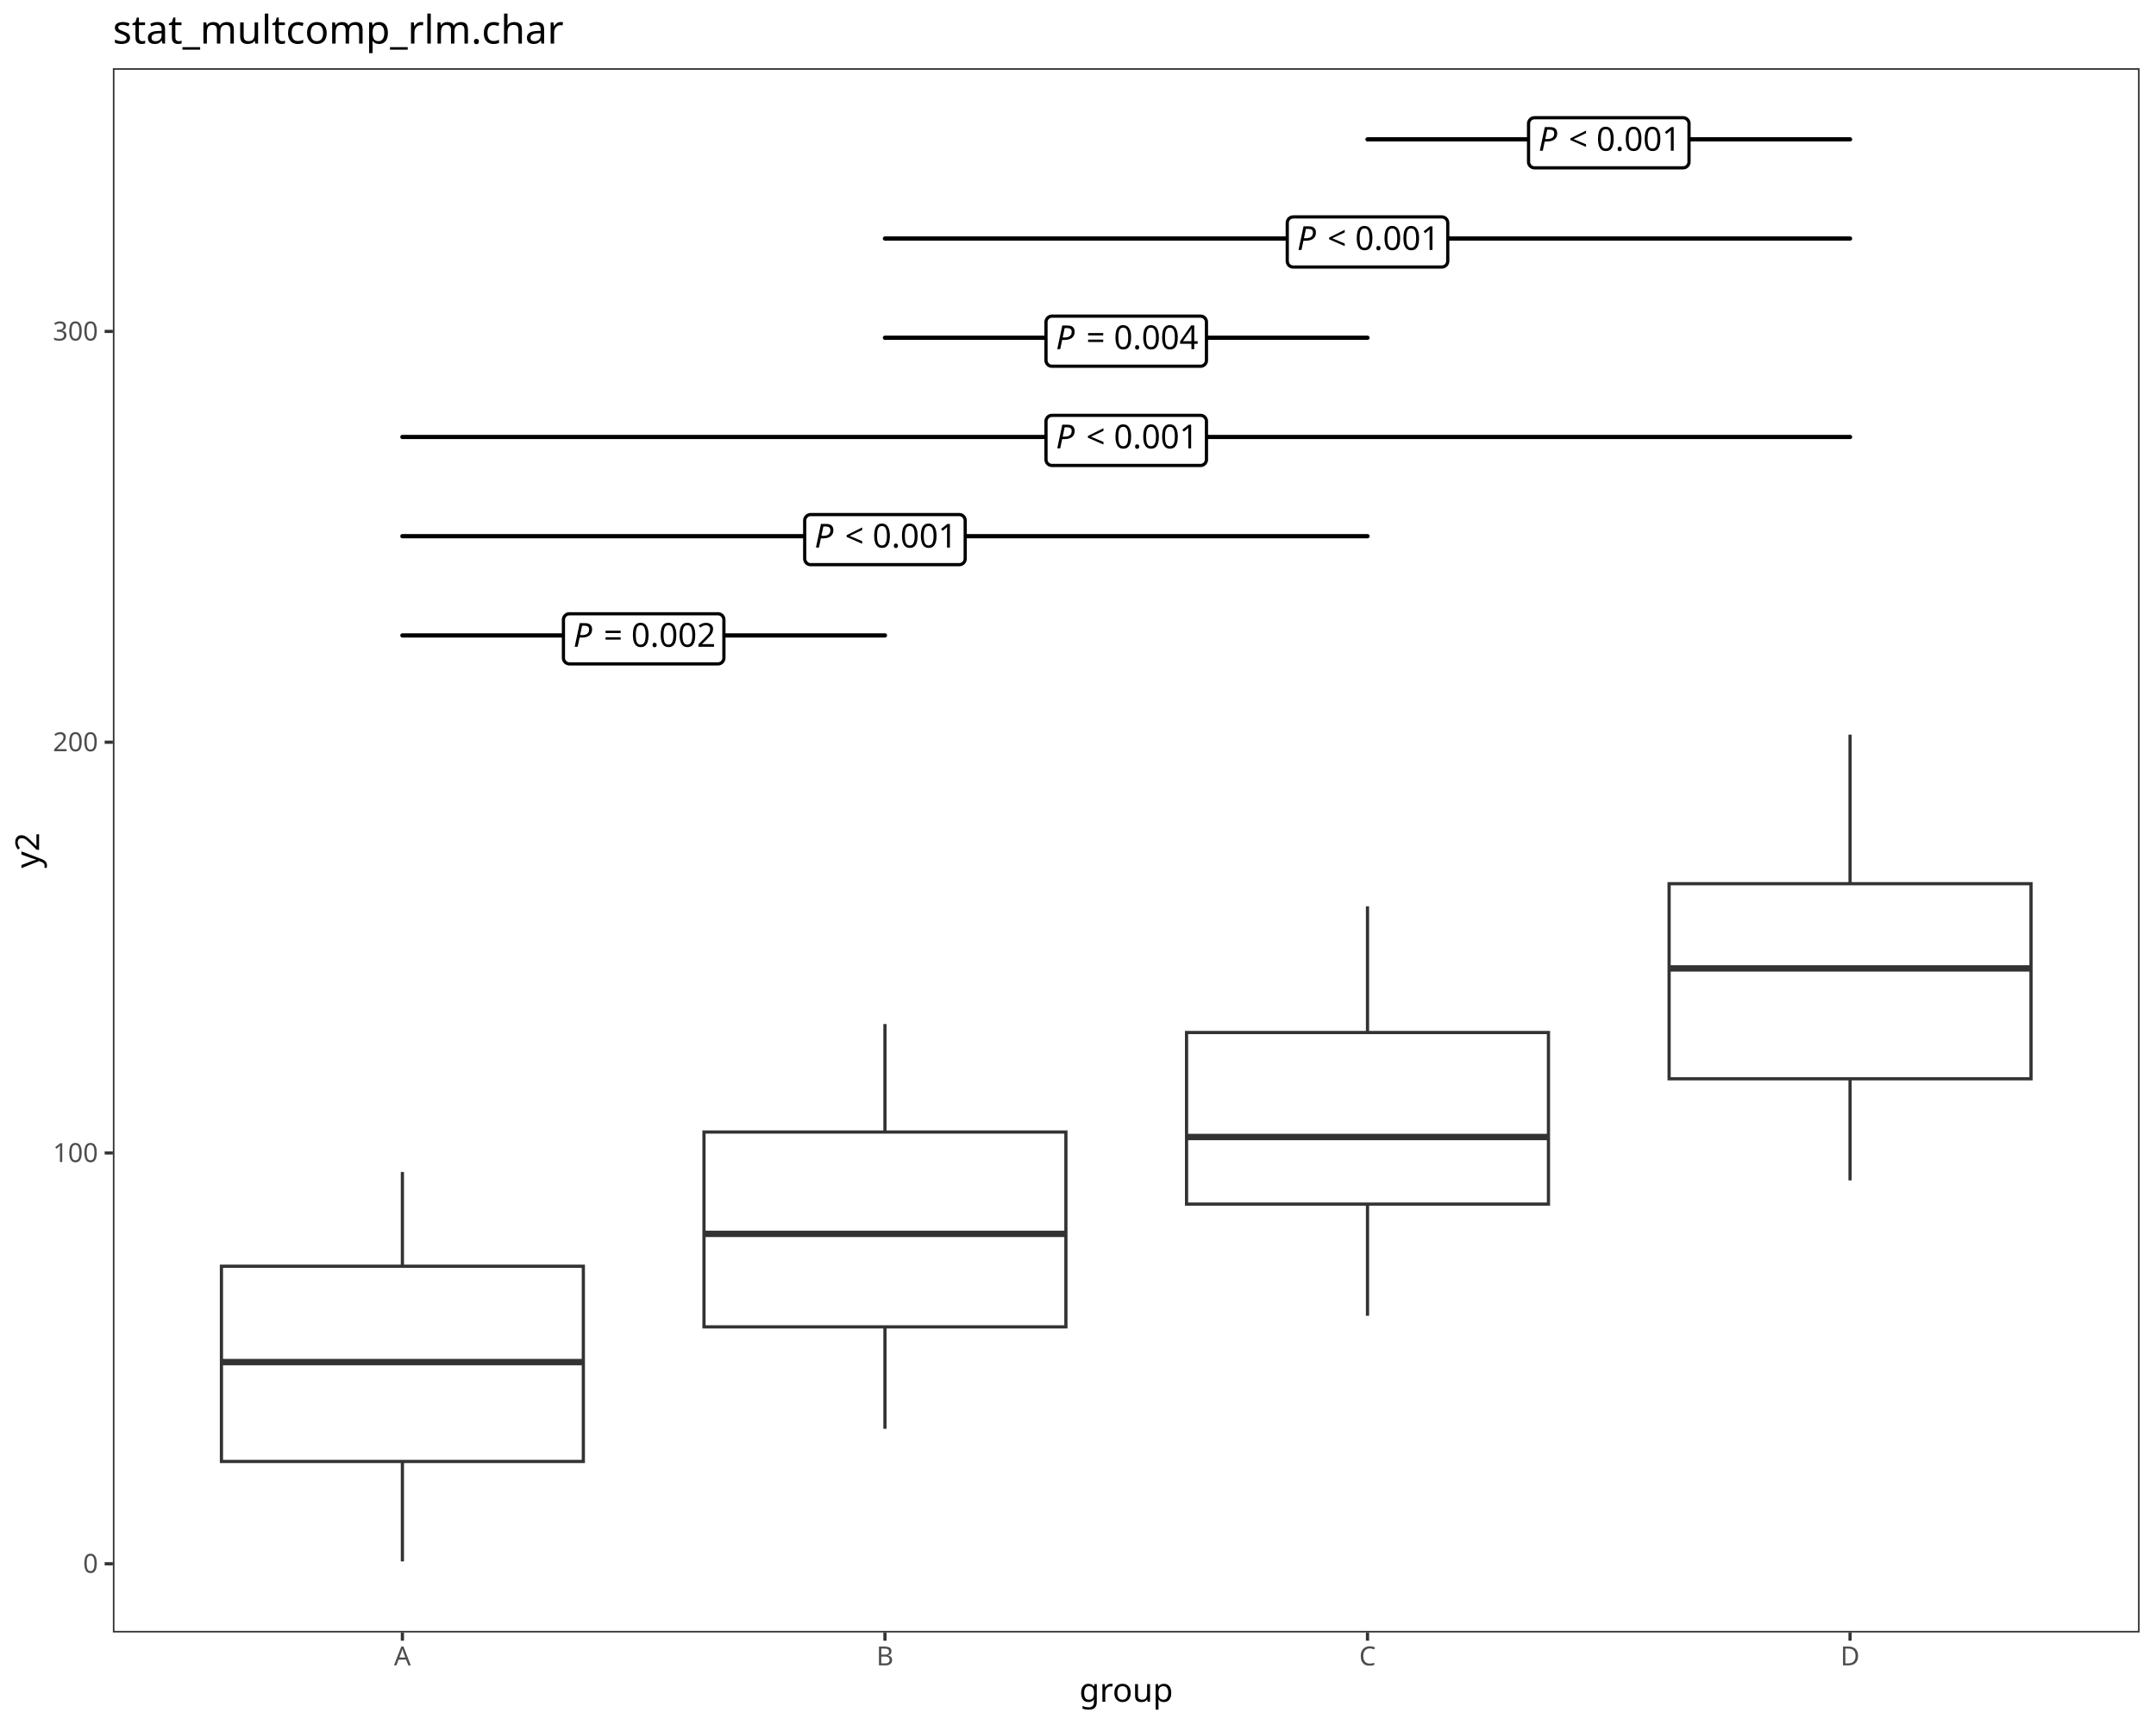
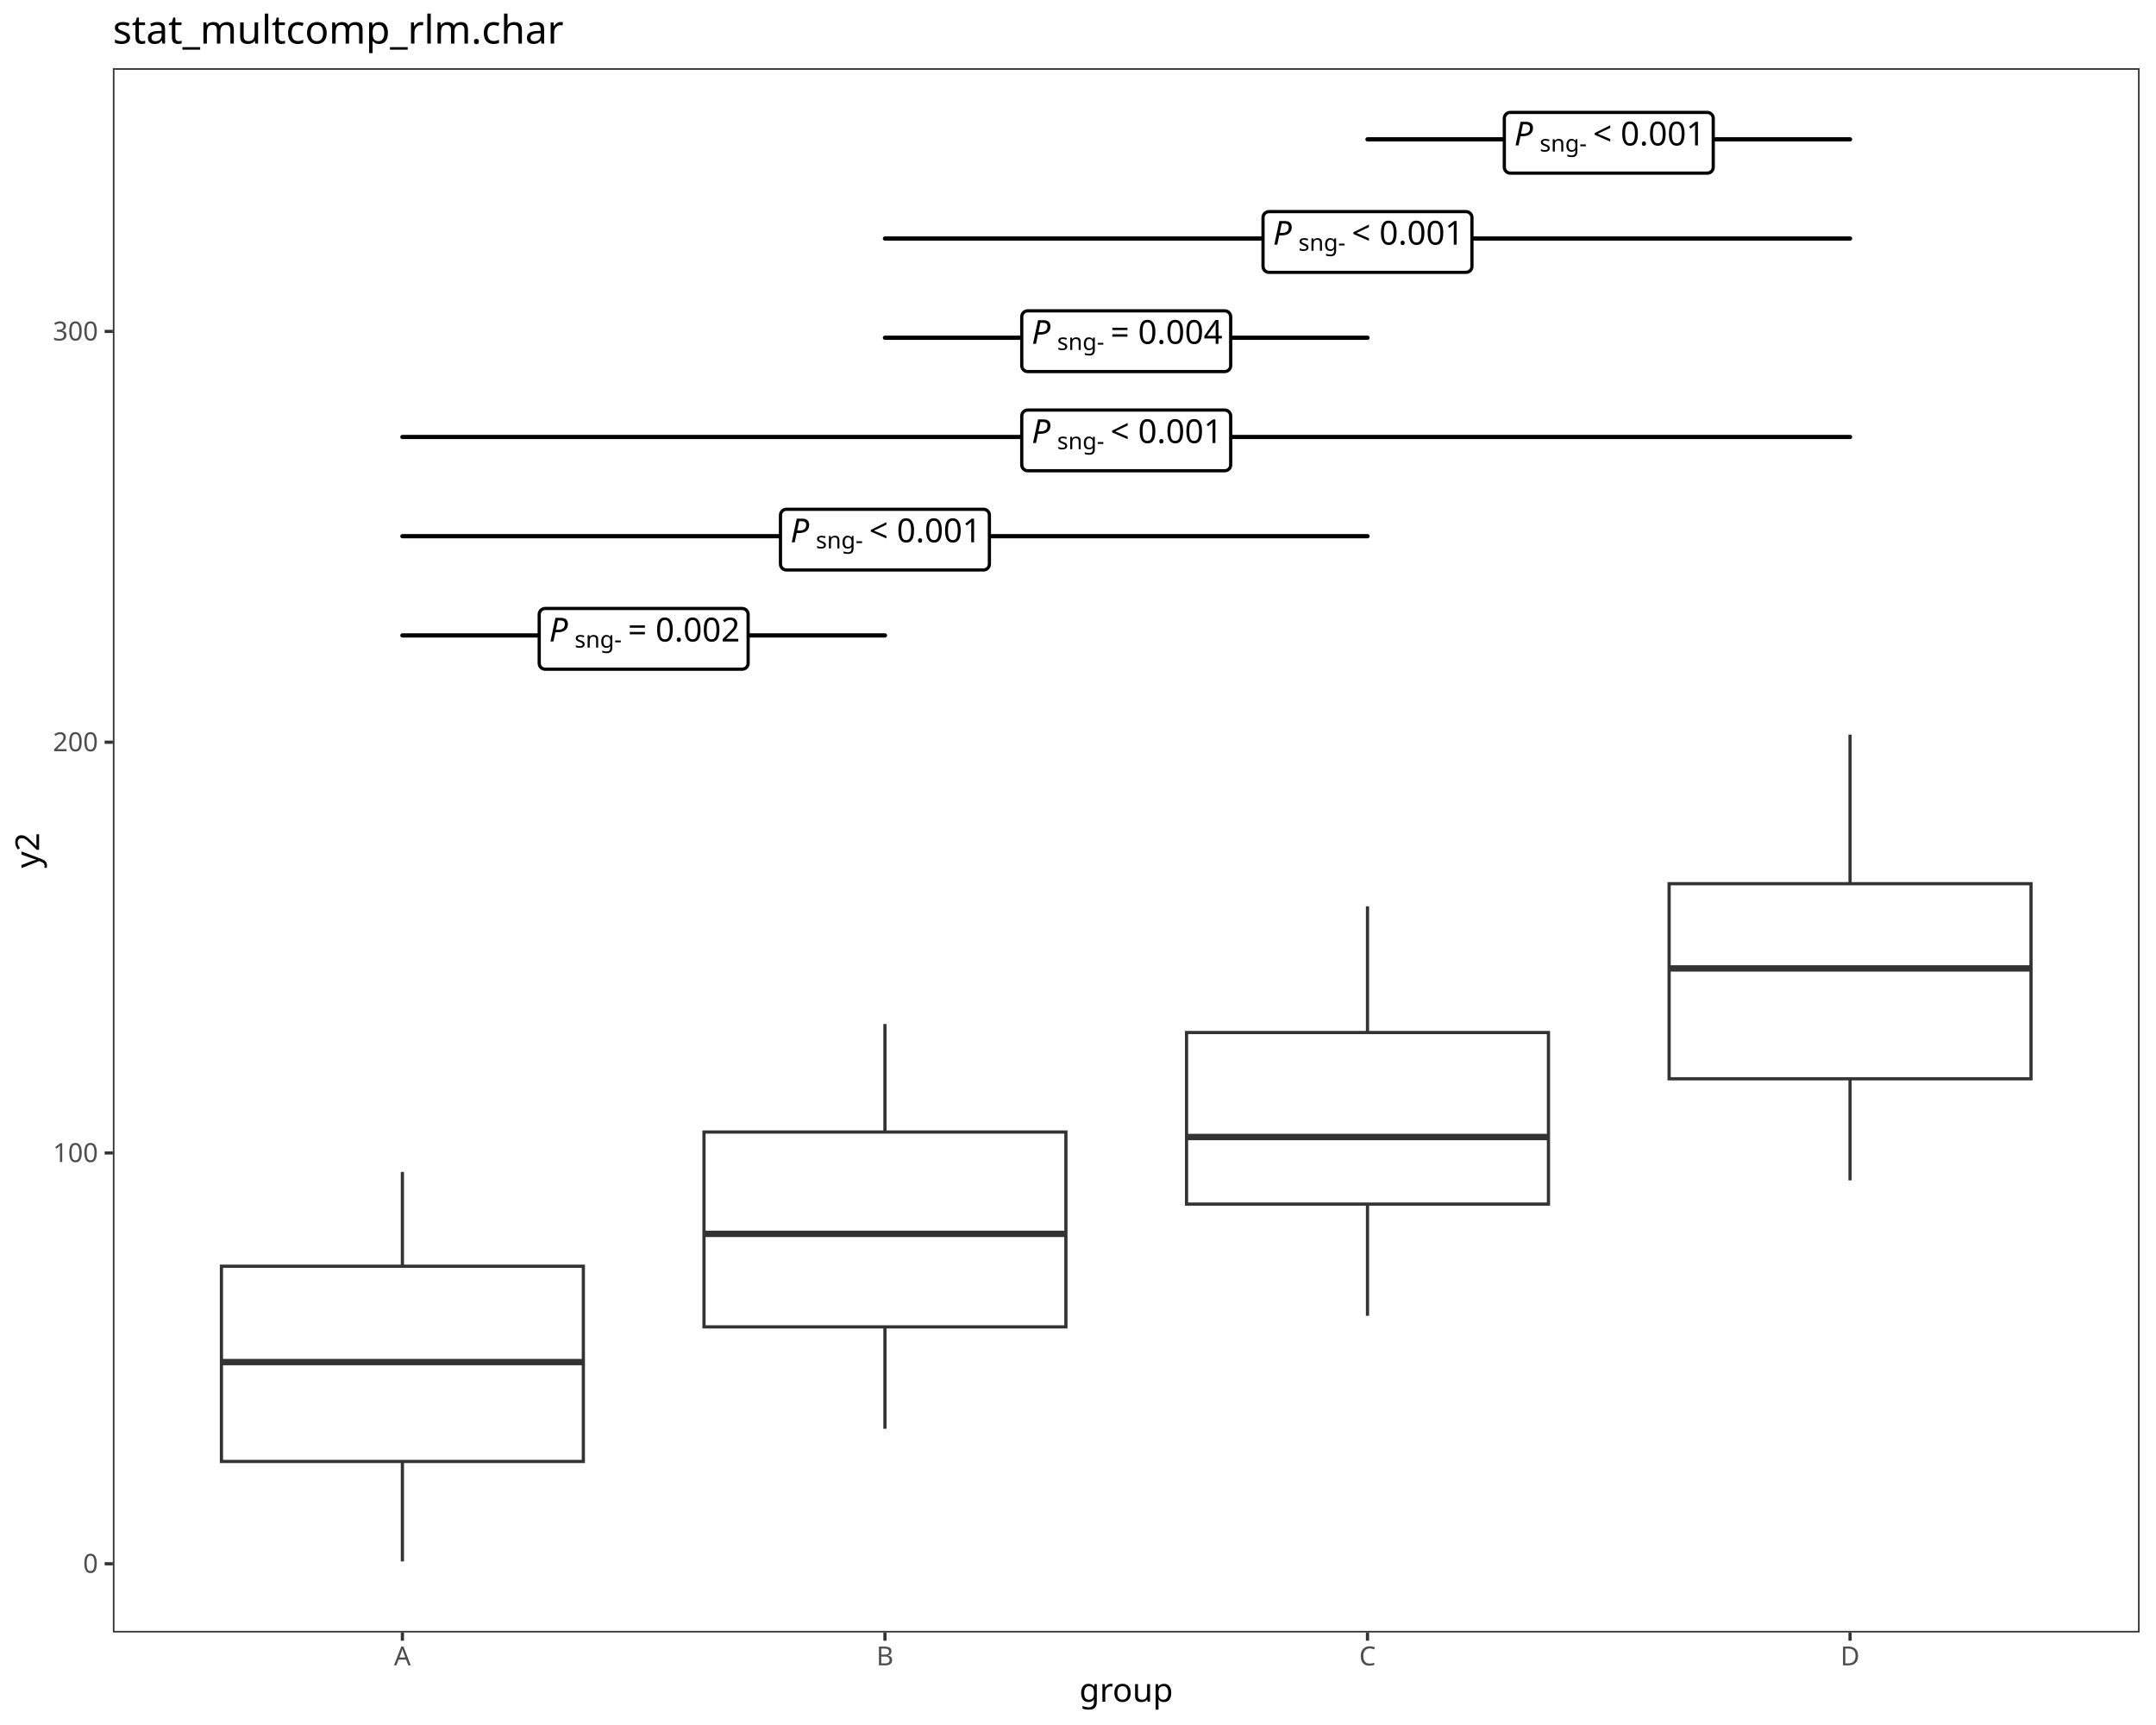
<svg xmlns="http://www.w3.org/2000/svg" class="svglite" data-engine-version="2.0" width="720.00pt" height="576.00pt" viewBox="0 0 720.00 576.00">
  <defs>
    <style type="text/css">
    .svglite line, .svglite polyline, .svglite polygon, .svglite path, .svglite rect, .svglite circle {
      fill: none;
      stroke: #000000;
      stroke-linecap: round;
      stroke-linejoin: round;
      stroke-miterlimit: 10.00;
    }
  </style>
  </defs>
  <rect width="100%" height="100%" style="stroke: none; fill: #FFFFFF;" />
  <defs>
    <clipPath id="cpMC4wMHw3MjAuMDB8MC4wMHw1NzYuMDA=">
      <rect x="0.00" y="0.00" width="720.00" height="576.00" />
    </clipPath>
  </defs>
  <g clip-path="url(#cpMC4wMHw3MjAuMDB8MC4wMHw1NzYuMDA=)">
    <rect x="0.00" y="0.00" width="720.00" height="576.00" style="stroke-width: 1.07; stroke: #FFFFFF; fill: #FFFFFF;" />
  </g>
  <defs>
    <clipPath id="cpMzcuNjl8NzE0LjUyfDIyLjc4fDU0NS4xMQ==">
      <rect x="37.69" y="22.78" width="676.83" height="522.33" />
    </clipPath>
  </defs>
  <g clip-path="url(#cpMzcuNjl8NzE0LjUyfDIyLjc4fDU0NS4xMQ==)">
    <rect x="37.69" y="22.78" width="676.83" height="522.33" style="stroke-width: 1.07; stroke: none; fill: #FFFFFF;" />
    <line x1="134.38" y1="422.81" x2="134.38" y2="391.33" style="stroke-width: 1.07; stroke: #333333; stroke-linecap: butt;" />
    <line x1="134.38" y1="488.00" x2="134.38" y2="521.37" style="stroke-width: 1.07; stroke: #333333; stroke-linecap: butt;" />
    <polygon points="73.95,422.81 73.95,488.00 194.81,488.00 194.81,422.81 73.95,422.81 " style="stroke-width: 1.07; stroke: #333333; stroke-linecap: butt; stroke-linejoin: miter; fill: #FFFFFF;" />
    <line x1="73.95" y1="454.82" x2="194.81" y2="454.82" style="stroke-width: 2.13; stroke: #333333; stroke-linecap: butt; stroke-linejoin: miter;" />
    <line x1="295.53" y1="378.00" x2="295.53" y2="341.94" style="stroke-width: 1.07; stroke: #333333; stroke-linecap: butt;" />
    <line x1="295.53" y1="443.06" x2="295.53" y2="477.08" style="stroke-width: 1.07; stroke: #333333; stroke-linecap: butt;" />
    <polygon points="235.10,378.00 235.10,443.06 355.96,443.06 355.96,378.00 235.10,378.00 " style="stroke-width: 1.07; stroke: #333333; stroke-linecap: butt; stroke-linejoin: miter; fill: #FFFFFF;" />
    <line x1="235.10" y1="412.00" x2="355.96" y2="412.00" style="stroke-width: 2.13; stroke: #333333; stroke-linecap: butt; stroke-linejoin: miter;" />
    <line x1="456.68" y1="344.77" x2="456.68" y2="302.63" style="stroke-width: 1.07; stroke: #333333; stroke-linecap: butt;" />
    <line x1="456.68" y1="402.06" x2="456.68" y2="439.35" style="stroke-width: 1.07; stroke: #333333; stroke-linecap: butt;" />
    <polygon points="396.25,344.77 396.25,402.06 517.11,402.06 517.11,344.77 396.25,344.77 " style="stroke-width: 1.07; stroke: #333333; stroke-linecap: butt; stroke-linejoin: miter; fill: #FFFFFF;" />
    <line x1="396.25" y1="379.66" x2="517.11" y2="379.66" style="stroke-width: 2.13; stroke: #333333; stroke-linecap: butt; stroke-linejoin: miter;" />
    <line x1="617.83" y1="295.08" x2="617.83" y2="245.30" style="stroke-width: 1.07; stroke: #333333; stroke-linecap: butt;" />
    <line x1="617.83" y1="360.22" x2="617.83" y2="394.15" style="stroke-width: 1.07; stroke: #333333; stroke-linecap: butt;" />
    <polygon points="557.40,295.08 557.40,360.22 678.26,360.22 678.26,295.08 557.40,295.08 " style="stroke-width: 1.07; stroke: #333333; stroke-linecap: butt; stroke-linejoin: miter; fill: #FFFFFF;" />
    <line x1="557.40" y1="323.37" x2="678.26" y2="323.37" style="stroke-width: 2.13; stroke: #333333; stroke-linecap: butt; stroke-linejoin: miter;" />
    <line x1="134.38" y1="212.17" x2="295.53" y2="212.17" style="stroke-width: 1.42;" />
-     <polygon points="190.14,221.68 239.76,221.68 239.68,221.68 240.00,221.67 240.32,221.60 240.62,221.49 240.89,221.33 241.14,221.13 241.35,220.89 241.52,220.62 241.65,220.32 241.72,220.01 241.75,219.69 241.75,219.69 241.75,206.94 241.75,206.94 241.72,206.62 241.65,206.31 241.52,206.01 241.35,205.74 241.14,205.50 240.89,205.30 240.62,205.14 240.32,205.03 240.00,204.96 239.76,204.95 190.14,204.95 190.38,204.96 190.06,204.95 189.75,204.99 189.44,205.08 189.15,205.22 188.89,205.40 188.66,205.62 188.46,205.87 188.32,206.16 188.21,206.46 188.16,206.78 188.16,206.94 188.16,219.69 188.16,219.53 188.16,219.85 188.21,220.17 188.32,220.47 188.46,220.76 188.66,221.01 188.89,221.23 189.15,221.41 189.44,221.55 189.75,221.64 190.06,221.68 " style="stroke-width: 1.07; fill: #FFFFFF;" />
-     <text x="191.47" y="215.97" style="font-size: 11.04px; font-style: italic; font-family: sans;" textLength="7.37px" lengthAdjust="spacingAndGlyphs">P</text>
-     <text x="198.83" y="215.97" style="font-size: 11.04px; font-family: sans;" textLength="2.76px" lengthAdjust="spacingAndGlyphs"> </text>
-     <text x="201.60" y="215.97" style="font-size: 11.04px; font-family: sans;" textLength="6.45px" lengthAdjust="spacingAndGlyphs">=</text>
-     <text x="208.05" y="215.97" style="font-size: 11.04px; font-family: sans;" textLength="2.76px" lengthAdjust="spacingAndGlyphs"> </text>
-     <text x="210.81" y="215.97" style="font-size: 11.04px; font-family: sans;" textLength="27.63px" lengthAdjust="spacingAndGlyphs">0.002</text>
+     <polygon points="182.06,223.45 247.85,223.45 247.77,223.45 248.09,223.44 248.40,223.37 248.70,223.26 248.98,223.10 249.23,222.90 249.44,222.66 249.61,222.39 249.74,222.09 249.81,221.78 249.84,221.46 249.84,221.46 249.84,205.17 249.84,205.17 249.81,204.85 249.74,204.54 249.61,204.24 249.44,203.97 249.23,203.73 248.98,203.53 248.70,203.37 248.40,203.26 248.09,203.19 247.85,203.18 182.06,203.18 182.30,203.19 181.98,203.18 181.66,203.22 181.35,203.31 181.06,203.45 180.80,203.63 180.57,203.85 180.38,204.10 180.23,204.39 180.13,204.69 180.08,205.01 180.07,205.17 180.07,221.46 180.08,221.30 180.08,221.62 180.13,221.94 180.23,222.24 180.38,222.53 180.57,222.78 180.80,223.00 181.06,223.19 181.35,223.32 181.66,223.41 181.98,223.45 " style="stroke-width: 1.07; fill: #FFFFFF;" />
+     <text x="183.38" y="214.20" style="font-size: 11.04px; font-style: italic; font-family: sans;" textLength="7.37px" lengthAdjust="spacingAndGlyphs">P</text>
+     <text x="191.89" y="216.24" style="font-size: 7.73px; font-family: sans;" textLength="15.04px" lengthAdjust="spacingAndGlyphs">sng-</text>
+     <text x="206.92" y="214.20" style="font-size: 11.04px; font-family: sans;" textLength="2.76px" lengthAdjust="spacingAndGlyphs"> </text>
+     <text x="209.69" y="214.20" style="font-size: 11.04px; font-family: sans;" textLength="6.45px" lengthAdjust="spacingAndGlyphs">=</text>
+     <text x="216.14" y="214.20" style="font-size: 11.04px; font-family: sans;" textLength="2.76px" lengthAdjust="spacingAndGlyphs"> </text>
+     <text x="218.90" y="214.20" style="font-size: 11.04px; font-family: sans;" textLength="27.63px" lengthAdjust="spacingAndGlyphs">0.002</text>
    <line x1="134.38" y1="179.04" x2="456.68" y2="179.04" style="stroke-width: 1.42;" />
-     <polygon points="270.72,188.55 320.34,188.55 320.26,188.55 320.58,188.54 320.89,188.47 321.19,188.36 321.47,188.20 321.72,188.00 321.93,187.76 322.10,187.49 322.22,187.19 322.30,186.88 322.33,186.57 322.33,186.57 322.33,173.81 322.33,173.81 322.30,173.49 322.22,173.18 322.10,172.88 321.93,172.61 321.72,172.37 321.47,172.17 321.19,172.01 320.89,171.90 320.58,171.83 320.34,171.82 270.72,171.82 270.96,171.83 270.64,171.82 270.32,171.86 270.01,171.95 269.73,172.09 269.46,172.27 269.23,172.49 269.04,172.75 268.89,173.03 268.79,173.33 268.74,173.65 268.73,173.81 268.73,186.57 268.74,186.41 268.74,186.72 268.79,187.04 268.89,187.34 269.04,187.63 269.23,187.88 269.46,188.10 269.73,188.29 270.01,188.42 270.32,188.51 270.64,188.55 " style="stroke-width: 1.07; fill: #FFFFFF;" />
-     <text x="272.04" y="182.84" style="font-size: 11.04px; font-style: italic; font-family: sans;" textLength="7.37px" lengthAdjust="spacingAndGlyphs">P</text>
-     <text x="279.41" y="182.84" style="font-size: 11.04px; font-family: sans;" textLength="2.76px" lengthAdjust="spacingAndGlyphs"> </text>
-     <text x="282.17" y="182.84" style="font-size: 11.04px; font-family: sans;" textLength="6.45px" lengthAdjust="spacingAndGlyphs">&lt;</text>
-     <text x="288.62" y="182.84" style="font-size: 11.04px; font-family: sans;" textLength="2.76px" lengthAdjust="spacingAndGlyphs"> </text>
-     <text x="291.39" y="182.84" style="font-size: 11.04px; font-family: sans;" textLength="27.63px" lengthAdjust="spacingAndGlyphs">0.001</text>
+     <polygon points="262.63,190.32 328.43,190.32 328.35,190.32 328.67,190.31 328.98,190.24 329.28,190.13 329.56,189.97 329.80,189.77 330.02,189.53 330.19,189.26 330.31,188.96 330.39,188.65 330.41,188.34 330.41,188.34 330.41,172.04 330.41,172.04 330.39,171.72 330.31,171.41 330.19,171.11 330.02,170.84 329.80,170.60 329.56,170.40 329.28,170.24 328.98,170.13 328.67,170.06 328.43,170.05 262.63,170.05 262.87,170.06 262.55,170.05 262.23,170.09 261.93,170.18 261.64,170.32 261.37,170.50 261.14,170.72 260.95,170.98 260.80,171.26 260.70,171.56 260.65,171.88 260.64,172.04 260.64,188.34 260.65,188.18 260.65,188.50 260.70,188.81 260.80,189.11 260.95,189.40 261.14,189.65 261.37,189.87 261.64,190.06 261.93,190.19 262.23,190.28 262.55,190.32 " style="stroke-width: 1.07; fill: #FFFFFF;" />
+     <text x="263.96" y="181.07" style="font-size: 11.04px; font-style: italic; font-family: sans;" textLength="7.37px" lengthAdjust="spacingAndGlyphs">P</text>
+     <text x="272.46" y="183.11" style="font-size: 7.73px; font-family: sans;" textLength="15.04px" lengthAdjust="spacingAndGlyphs">sng-</text>
+     <text x="287.50" y="181.07" style="font-size: 11.04px; font-family: sans;" textLength="2.76px" lengthAdjust="spacingAndGlyphs"> </text>
+     <text x="290.26" y="181.07" style="font-size: 11.04px; font-family: sans;" textLength="6.45px" lengthAdjust="spacingAndGlyphs">&lt;</text>
+     <text x="296.71" y="181.07" style="font-size: 11.04px; font-family: sans;" textLength="2.76px" lengthAdjust="spacingAndGlyphs"> </text>
+     <text x="299.47" y="181.07" style="font-size: 11.04px; font-family: sans;" textLength="27.63px" lengthAdjust="spacingAndGlyphs">0.001</text>
    <line x1="134.38" y1="145.91" x2="617.83" y2="145.91" style="stroke-width: 1.42;" />
-     <polygon points="351.29,155.42 400.91,155.42 400.83,155.42 401.15,155.41 401.47,155.35 401.77,155.23 402.04,155.07 402.29,154.87 402.50,154.63 402.67,154.36 402.80,154.07 402.88,153.76 402.90,153.44 402.90,153.44 402.90,140.68 402.90,140.68 402.88,140.36 402.80,140.05 402.67,139.76 402.50,139.49 402.29,139.25 402.04,139.04 401.77,138.88 401.47,138.77 401.15,138.71 400.91,138.69 351.29,138.69 351.53,138.71 351.21,138.69 350.90,138.73 350.59,138.82 350.30,138.96 350.04,139.14 349.81,139.36 349.62,139.62 349.47,139.90 349.37,140.20 349.31,140.52 349.31,140.68 349.31,153.44 349.31,153.28 349.31,153.60 349.37,153.91 349.47,154.22 349.62,154.50 349.81,154.75 350.04,154.98 350.30,155.16 350.59,155.29 350.90,155.38 351.21,155.42 " style="stroke-width: 1.07; fill: #FFFFFF;" />
-     <text x="352.62" y="149.71" style="font-size: 11.04px; font-style: italic; font-family: sans;" textLength="7.37px" lengthAdjust="spacingAndGlyphs">P</text>
-     <text x="359.99" y="149.71" style="font-size: 11.04px; font-family: sans;" textLength="2.76px" lengthAdjust="spacingAndGlyphs"> </text>
-     <text x="362.75" y="149.71" style="font-size: 11.04px; font-family: sans;" textLength="6.45px" lengthAdjust="spacingAndGlyphs">&lt;</text>
-     <text x="369.20" y="149.71" style="font-size: 11.04px; font-family: sans;" textLength="2.76px" lengthAdjust="spacingAndGlyphs"> </text>
-     <text x="371.96" y="149.71" style="font-size: 11.04px; font-family: sans;" textLength="27.63px" lengthAdjust="spacingAndGlyphs">0.001</text>
+     <polygon points="343.21,157.19 409.00,157.19 408.92,157.19 409.24,157.18 409.55,157.12 409.85,157.00 410.13,156.84 410.38,156.64 410.59,156.40 410.76,156.13 410.89,155.84 410.96,155.53 410.99,155.21 410.99,155.21 410.99,138.91 410.99,138.91 410.96,138.59 410.89,138.28 410.76,137.99 410.59,137.71 410.38,137.48 410.13,137.27 409.85,137.11 409.55,137.00 409.24,136.94 409.00,136.92 343.21,136.92 343.45,136.94 343.13,136.92 342.81,136.96 342.50,137.05 342.21,137.19 341.95,137.37 341.72,137.59 341.53,137.85 341.38,138.13 341.28,138.43 341.23,138.75 341.22,138.91 341.22,155.21 341.23,155.05 341.23,155.37 341.28,155.68 341.38,155.99 341.53,156.27 341.72,156.52 341.95,156.75 342.21,156.93 342.50,157.06 342.81,157.15 343.13,157.19 " style="stroke-width: 1.07; fill: #FFFFFF;" />
+     <text x="344.53" y="147.94" style="font-size: 11.04px; font-style: italic; font-family: sans;" textLength="7.37px" lengthAdjust="spacingAndGlyphs">P</text>
+     <text x="353.04" y="149.99" style="font-size: 7.73px; font-family: sans;" textLength="15.04px" lengthAdjust="spacingAndGlyphs">sng-</text>
+     <text x="368.07" y="147.94" style="font-size: 11.04px; font-family: sans;" textLength="2.76px" lengthAdjust="spacingAndGlyphs"> </text>
+     <text x="370.84" y="147.94" style="font-size: 11.04px; font-family: sans;" textLength="6.45px" lengthAdjust="spacingAndGlyphs">&lt;</text>
+     <text x="377.29" y="147.94" style="font-size: 11.04px; font-family: sans;" textLength="2.76px" lengthAdjust="spacingAndGlyphs"> </text>
+     <text x="380.05" y="147.94" style="font-size: 11.04px; font-family: sans;" textLength="27.63px" lengthAdjust="spacingAndGlyphs">0.001</text>
    <line x1="295.53" y1="112.78" x2="456.68" y2="112.78" style="stroke-width: 1.42;" />
-     <polygon points="351.29,122.29 400.91,122.29 400.83,122.29 401.15,122.28 401.47,122.22 401.77,122.10 402.04,121.94 402.29,121.74 402.50,121.50 402.67,121.23 402.80,120.94 402.88,120.63 402.90,120.31 402.90,120.31 402.90,107.55 402.90,107.55 402.88,107.23 402.80,106.92 402.67,106.63 402.50,106.36 402.29,106.12 402.04,105.91 401.77,105.75 401.47,105.64 401.15,105.58 400.91,105.56 351.29,105.56 351.53,105.58 351.21,105.56 350.90,105.60 350.59,105.69 350.30,105.83 350.04,106.01 349.81,106.23 349.62,106.49 349.47,106.77 349.37,107.07 349.31,107.39 349.31,107.55 349.31,120.31 349.31,120.15 349.31,120.47 349.37,120.78 349.47,121.09 349.62,121.37 349.81,121.63 350.04,121.85 350.30,122.03 350.59,122.17 350.90,122.25 351.21,122.29 " style="stroke-width: 1.07; fill: #FFFFFF;" />
-     <text x="352.62" y="116.59" style="font-size: 11.04px; font-style: italic; font-family: sans;" textLength="7.37px" lengthAdjust="spacingAndGlyphs">P</text>
-     <text x="359.99" y="116.59" style="font-size: 11.04px; font-family: sans;" textLength="2.76px" lengthAdjust="spacingAndGlyphs"> </text>
-     <text x="362.75" y="116.59" style="font-size: 11.04px; font-family: sans;" textLength="6.45px" lengthAdjust="spacingAndGlyphs">=</text>
-     <text x="369.20" y="116.59" style="font-size: 11.04px; font-family: sans;" textLength="2.76px" lengthAdjust="spacingAndGlyphs"> </text>
-     <text x="371.96" y="116.59" style="font-size: 11.04px; font-family: sans;" textLength="27.63px" lengthAdjust="spacingAndGlyphs">0.004</text>
+     <polygon points="343.21,124.07 409.00,124.07 408.92,124.06 409.24,124.05 409.55,123.99 409.85,123.87 410.13,123.71 410.38,123.51 410.59,123.27 410.76,123.00 410.89,122.71 410.96,122.40 410.99,122.08 410.99,122.08 410.99,105.78 410.99,105.78 410.96,105.46 410.89,105.15 410.76,104.86 410.59,104.59 410.38,104.35 410.13,104.14 409.85,103.98 409.55,103.87 409.24,103.81 409.00,103.79 343.21,103.79 343.45,103.81 343.13,103.79 342.81,103.83 342.50,103.92 342.21,104.06 341.95,104.24 341.72,104.46 341.53,104.72 341.38,105.00 341.28,105.30 341.23,105.62 341.22,105.78 341.22,122.08 341.23,121.92 341.23,122.24 341.28,122.55 341.38,122.86 341.53,123.14 341.72,123.40 341.95,123.62 342.21,123.80 342.50,123.94 342.81,124.03 343.13,124.06 " style="stroke-width: 1.07; fill: #FFFFFF;" />
+     <text x="344.53" y="114.81" style="font-size: 11.04px; font-style: italic; font-family: sans;" textLength="7.37px" lengthAdjust="spacingAndGlyphs">P</text>
+     <text x="353.04" y="116.86" style="font-size: 7.73px; font-family: sans;" textLength="15.04px" lengthAdjust="spacingAndGlyphs">sng-</text>
+     <text x="368.07" y="114.81" style="font-size: 11.04px; font-family: sans;" textLength="2.76px" lengthAdjust="spacingAndGlyphs"> </text>
+     <text x="370.84" y="114.81" style="font-size: 11.04px; font-family: sans;" textLength="6.45px" lengthAdjust="spacingAndGlyphs">=</text>
+     <text x="377.29" y="114.81" style="font-size: 11.04px; font-family: sans;" textLength="2.76px" lengthAdjust="spacingAndGlyphs"> </text>
+     <text x="380.05" y="114.81" style="font-size: 11.04px; font-family: sans;" textLength="27.63px" lengthAdjust="spacingAndGlyphs">0.004</text>
    <line x1="295.53" y1="79.65" x2="617.83" y2="79.65" style="stroke-width: 1.42;" />
-     <polygon points="431.87,89.17 481.49,89.17 481.41,89.16 481.73,89.15 482.04,89.09 482.34,88.97 482.62,88.81 482.87,88.61 483.08,88.37 483.25,88.10 483.37,87.81 483.45,87.50 483.48,87.18 483.48,87.18 483.48,74.42 483.48,74.42 483.45,74.10 483.37,73.79 483.25,73.50 483.08,73.23 482.87,72.99 482.62,72.79 482.34,72.63 482.04,72.51 481.73,72.45 481.49,72.43 431.87,72.43 432.11,72.45 431.79,72.44 431.47,72.47 431.17,72.56 430.88,72.70 430.61,72.88 430.38,73.10 430.19,73.36 430.04,73.64 429.94,73.95 429.89,74.26 429.88,74.42 429.88,87.18 429.89,87.02 429.89,87.34 429.94,87.65 430.04,87.96 430.19,88.24 430.38,88.50 430.61,88.72 430.88,88.90 431.17,89.04 431.47,89.13 431.79,89.16 " style="stroke-width: 1.07; fill: #FFFFFF;" />
-     <text x="433.19" y="83.46" style="font-size: 11.04px; font-style: italic; font-family: sans;" textLength="7.37px" lengthAdjust="spacingAndGlyphs">P</text>
-     <text x="440.56" y="83.46" style="font-size: 11.04px; font-family: sans;" textLength="2.76px" lengthAdjust="spacingAndGlyphs"> </text>
-     <text x="443.32" y="83.46" style="font-size: 11.04px; font-family: sans;" textLength="6.45px" lengthAdjust="spacingAndGlyphs">&lt;</text>
-     <text x="449.77" y="83.46" style="font-size: 11.04px; font-family: sans;" textLength="2.76px" lengthAdjust="spacingAndGlyphs"> </text>
-     <text x="452.54" y="83.46" style="font-size: 11.04px; font-family: sans;" textLength="27.63px" lengthAdjust="spacingAndGlyphs">0.001</text>
+     <polygon points="423.78,90.94 489.58,90.94 489.50,90.93 489.82,90.92 490.13,90.86 490.43,90.74 490.71,90.58 490.95,90.38 491.17,90.14 491.34,89.87 491.46,89.58 491.54,89.27 491.56,88.95 491.56,88.95 491.56,72.65 491.56,72.65 491.54,72.33 491.46,72.02 491.34,71.73 491.17,71.46 490.95,71.22 490.71,71.02 490.43,70.86 490.13,70.74 489.82,70.68 489.58,70.66 423.78,70.66 424.02,70.68 423.70,70.67 423.38,70.70 423.08,70.79 422.79,70.93 422.53,71.11 422.29,71.33 422.10,71.59 421.95,71.87 421.85,72.18 421.80,72.49 421.79,72.65 421.79,88.95 421.80,88.79 421.80,89.11 421.85,89.42 421.95,89.73 422.10,90.01 422.29,90.27 422.53,90.49 422.79,90.67 423.08,90.81 423.38,90.90 423.70,90.93 " style="stroke-width: 1.07; fill: #FFFFFF;" />
+     <text x="425.11" y="81.69" style="font-size: 11.04px; font-style: italic; font-family: sans;" textLength="7.37px" lengthAdjust="spacingAndGlyphs">P</text>
+     <text x="433.61" y="83.73" style="font-size: 7.73px; font-family: sans;" textLength="15.04px" lengthAdjust="spacingAndGlyphs">sng-</text>
+     <text x="448.65" y="81.69" style="font-size: 11.04px; font-family: sans;" textLength="2.76px" lengthAdjust="spacingAndGlyphs"> </text>
+     <text x="451.41" y="81.69" style="font-size: 11.04px; font-family: sans;" textLength="6.45px" lengthAdjust="spacingAndGlyphs">&lt;</text>
+     <text x="457.86" y="81.69" style="font-size: 11.04px; font-family: sans;" textLength="2.76px" lengthAdjust="spacingAndGlyphs"> </text>
+     <text x="460.62" y="81.69" style="font-size: 11.04px; font-family: sans;" textLength="27.63px" lengthAdjust="spacingAndGlyphs">0.001</text>
    <line x1="456.68" y1="46.53" x2="617.83" y2="46.53" style="stroke-width: 1.42;" />
-     <polygon points="512.45,56.04 562.06,56.04 561.98,56.04 562.30,56.02 562.62,55.96 562.92,55.85 563.19,55.69 563.44,55.48 563.65,55.24 563.82,54.97 563.95,54.68 564.03,54.37 564.05,54.05 564.05,54.05 564.05,41.29 564.05,41.29 564.03,40.97 563.95,40.66 563.82,40.37 563.65,40.10 563.44,39.86 563.19,39.66 562.92,39.50 562.62,39.38 562.30,39.32 562.06,39.31 512.45,39.31 512.68,39.32 512.37,39.31 512.05,39.35 511.74,39.43 511.45,39.57 511.19,39.75 510.96,39.98 510.77,40.23 510.62,40.51 510.52,40.82 510.46,41.13 510.46,41.29 510.46,54.05 510.46,53.89 510.46,54.21 510.52,54.53 510.62,54.83 510.77,55.11 510.96,55.37 511.19,55.59 511.45,55.77 511.74,55.91 512.05,56.00 512.37,56.04 " style="stroke-width: 1.07; fill: #FFFFFF;" />
-     <text x="513.77" y="50.33" style="font-size: 11.04px; font-style: italic; font-family: sans;" textLength="7.37px" lengthAdjust="spacingAndGlyphs">P</text>
-     <text x="521.14" y="50.33" style="font-size: 11.04px; font-family: sans;" textLength="2.76px" lengthAdjust="spacingAndGlyphs"> </text>
-     <text x="523.90" y="50.33" style="font-size: 11.04px; font-family: sans;" textLength="6.45px" lengthAdjust="spacingAndGlyphs">&lt;</text>
-     <text x="530.35" y="50.33" style="font-size: 11.04px; font-family: sans;" textLength="2.76px" lengthAdjust="spacingAndGlyphs"> </text>
-     <text x="533.11" y="50.33" style="font-size: 11.04px; font-family: sans;" textLength="27.63px" lengthAdjust="spacingAndGlyphs">0.001</text>
+     <polygon points="504.36,57.81 570.15,57.81 570.07,57.81 570.39,57.79 570.71,57.73 571.00,57.62 571.28,57.46 571.53,57.25 571.74,57.01 571.91,56.74 572.04,56.45 572.11,56.14 572.14,55.82 572.14,55.82 572.14,39.52 572.14,39.52 572.11,39.20 572.04,38.89 571.91,38.60 571.74,38.33 571.53,38.09 571.28,37.89 571.00,37.73 570.71,37.61 570.39,37.55 570.15,37.54 504.36,37.54 504.60,37.55 504.28,37.54 503.96,37.58 503.65,37.66 503.36,37.80 503.10,37.98 502.87,38.20 502.68,38.46 502.53,38.74 502.43,39.05 502.38,39.36 502.37,39.52 502.37,55.82 502.38,55.66 502.38,55.98 502.43,56.30 502.53,56.60 502.68,56.88 502.87,57.14 503.10,57.36 503.36,57.54 503.65,57.68 503.96,57.77 504.28,57.81 " style="stroke-width: 1.07; fill: #FFFFFF;" />
+     <text x="505.68" y="48.56" style="font-size: 11.04px; font-style: italic; font-family: sans;" textLength="7.37px" lengthAdjust="spacingAndGlyphs">P</text>
+     <text x="514.19" y="50.60" style="font-size: 7.73px; font-family: sans;" textLength="15.04px" lengthAdjust="spacingAndGlyphs">sng-</text>
+     <text x="529.22" y="48.56" style="font-size: 11.04px; font-family: sans;" textLength="2.76px" lengthAdjust="spacingAndGlyphs"> </text>
+     <text x="531.99" y="48.56" style="font-size: 11.04px; font-family: sans;" textLength="6.45px" lengthAdjust="spacingAndGlyphs">&lt;</text>
+     <text x="538.44" y="48.56" style="font-size: 11.04px; font-family: sans;" textLength="2.76px" lengthAdjust="spacingAndGlyphs"> </text>
+     <text x="541.20" y="48.56" style="font-size: 11.04px; font-family: sans;" textLength="27.63px" lengthAdjust="spacingAndGlyphs">0.001</text>
    <rect x="37.69" y="22.78" width="676.83" height="522.33" style="stroke-width: 1.07; stroke: #333333;" />
  </g>
  <g clip-path="url(#cpMC4wMHw3MjAuMDB8MC4wMHw1NzYuMDA=)">
    <text x="32.76" y="525.18" text-anchor="end" style="font-size: 8.80px; fill: #4D4D4D; font-family: sans;" textLength="4.89px" lengthAdjust="spacingAndGlyphs">0</text>
    <text x="32.76" y="388.02" text-anchor="end" style="font-size: 8.80px; fill: #4D4D4D; font-family: sans;" textLength="14.68px" lengthAdjust="spacingAndGlyphs">100</text>
    <text x="32.76" y="250.85" text-anchor="end" style="font-size: 8.80px; fill: #4D4D4D; font-family: sans;" textLength="14.68px" lengthAdjust="spacingAndGlyphs">200</text>
    <text x="32.76" y="113.69" text-anchor="end" style="font-size: 8.80px; fill: #4D4D4D; font-family: sans;" textLength="14.68px" lengthAdjust="spacingAndGlyphs">300</text>
    <polyline points="34.95,522.16 37.69,522.16 " style="stroke-width: 1.07; stroke: #333333; stroke-linecap: butt;" />
    <polyline points="34.95,384.99 37.69,384.99 " style="stroke-width: 1.07; stroke: #333333; stroke-linecap: butt;" />
    <polyline points="34.95,247.83 37.69,247.83 " style="stroke-width: 1.07; stroke: #333333; stroke-linecap: butt;" />
    <polyline points="34.95,110.66 37.69,110.66 " style="stroke-width: 1.07; stroke: #333333; stroke-linecap: butt;" />
    <polyline points="134.38,547.85 134.38,545.11 " style="stroke-width: 1.07; stroke: #333333; stroke-linecap: butt;" />
    <polyline points="295.53,547.85 295.53,545.11 " style="stroke-width: 1.07; stroke: #333333; stroke-linecap: butt;" />
    <polyline points="456.68,547.85 456.68,545.11 " style="stroke-width: 1.07; stroke: #333333; stroke-linecap: butt;" />
    <polyline points="617.83,547.85 617.83,545.11 " style="stroke-width: 1.07; stroke: #333333; stroke-linecap: butt;" />
    <text x="134.38" y="556.10" text-anchor="middle" style="font-size: 8.80px; fill: #4D4D4D; font-family: sans;" textLength="5.87px" lengthAdjust="spacingAndGlyphs">A</text>
    <text x="295.53" y="556.10" text-anchor="middle" style="font-size: 8.80px; fill: #4D4D4D; font-family: sans;" textLength="5.87px" lengthAdjust="spacingAndGlyphs">B</text>
    <text x="456.68" y="556.10" text-anchor="middle" style="font-size: 8.80px; fill: #4D4D4D; font-family: sans;" textLength="6.36px" lengthAdjust="spacingAndGlyphs">C</text>
    <text x="617.83" y="556.10" text-anchor="middle" style="font-size: 8.80px; fill: #4D4D4D; font-family: sans;" textLength="6.36px" lengthAdjust="spacingAndGlyphs">D</text>
    <text x="376.10" y="568.24" text-anchor="middle" style="font-size: 11.00px; font-family: sans;" textLength="28.14px" lengthAdjust="spacingAndGlyphs">group</text>
    <text transform="translate(13.05,283.95) rotate(-90)" text-anchor="middle" style="font-size: 11.00px; font-family: sans;" textLength="11.62px" lengthAdjust="spacingAndGlyphs">y2</text>
    <text x="37.69" y="14.56" style="font-size: 13.20px; font-family: sans;" textLength="140.87px" lengthAdjust="spacingAndGlyphs">stat_multcomp_rlm.char</text>
  </g>
</svg>
